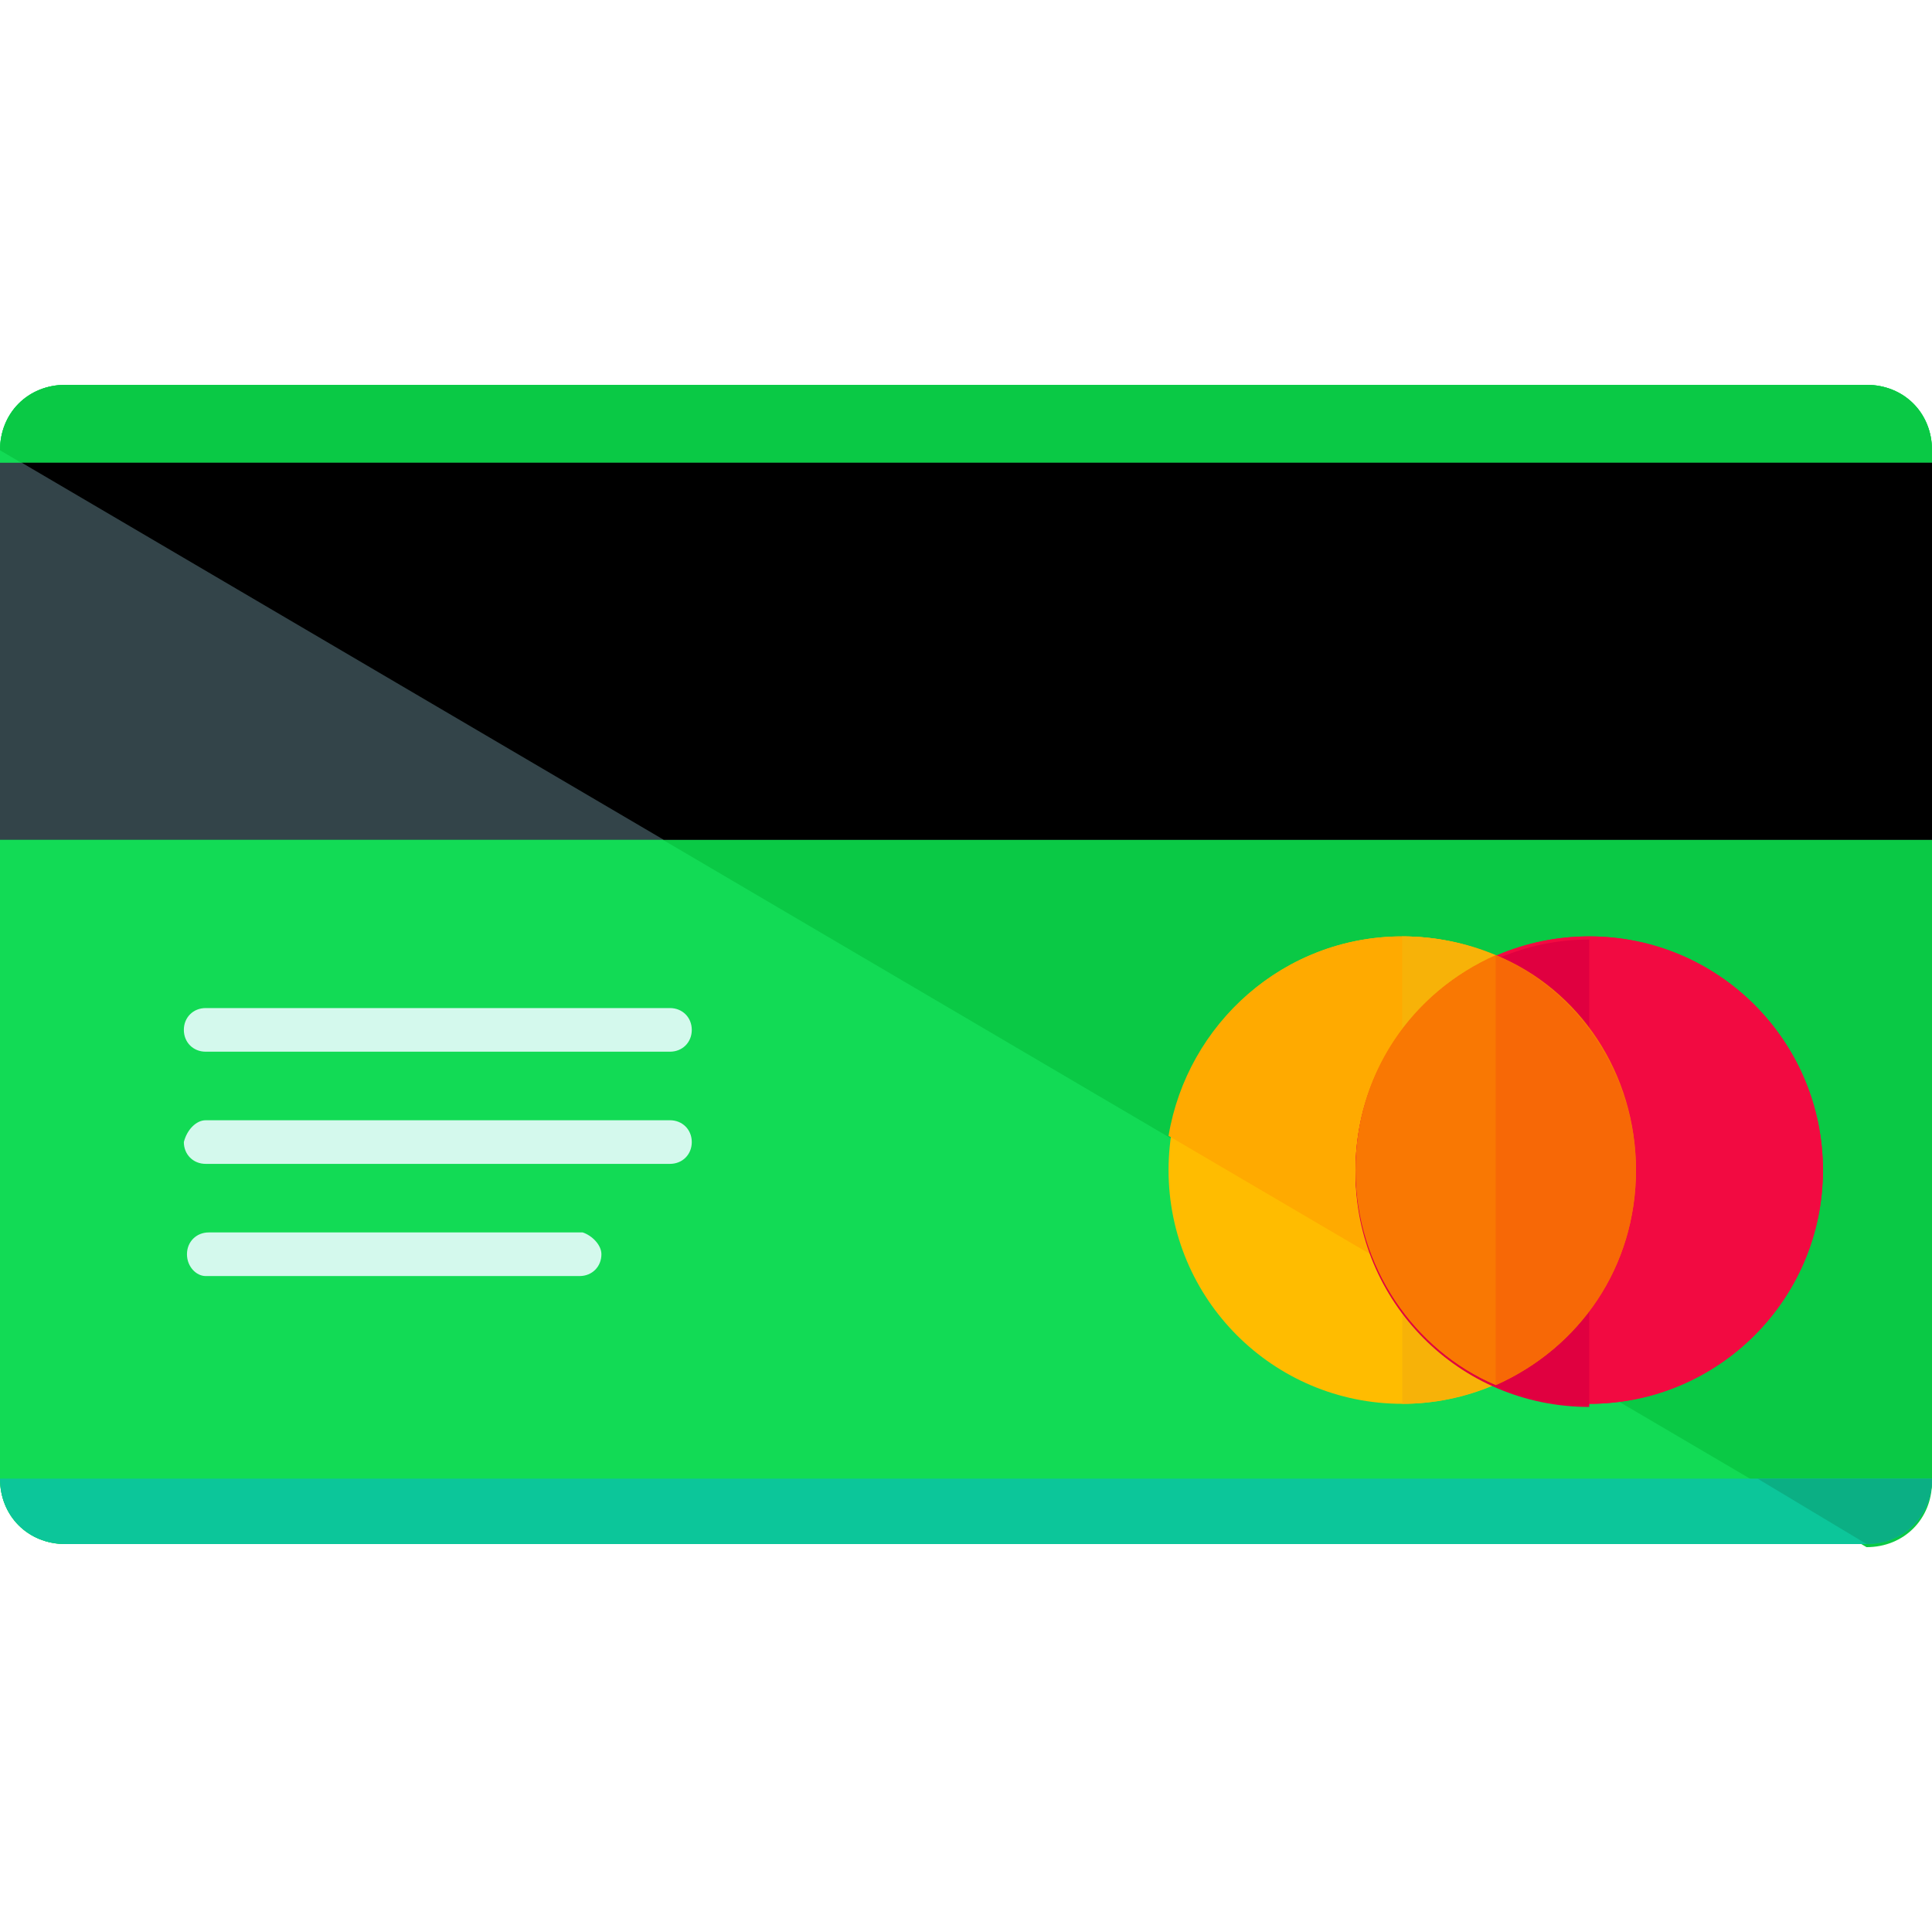
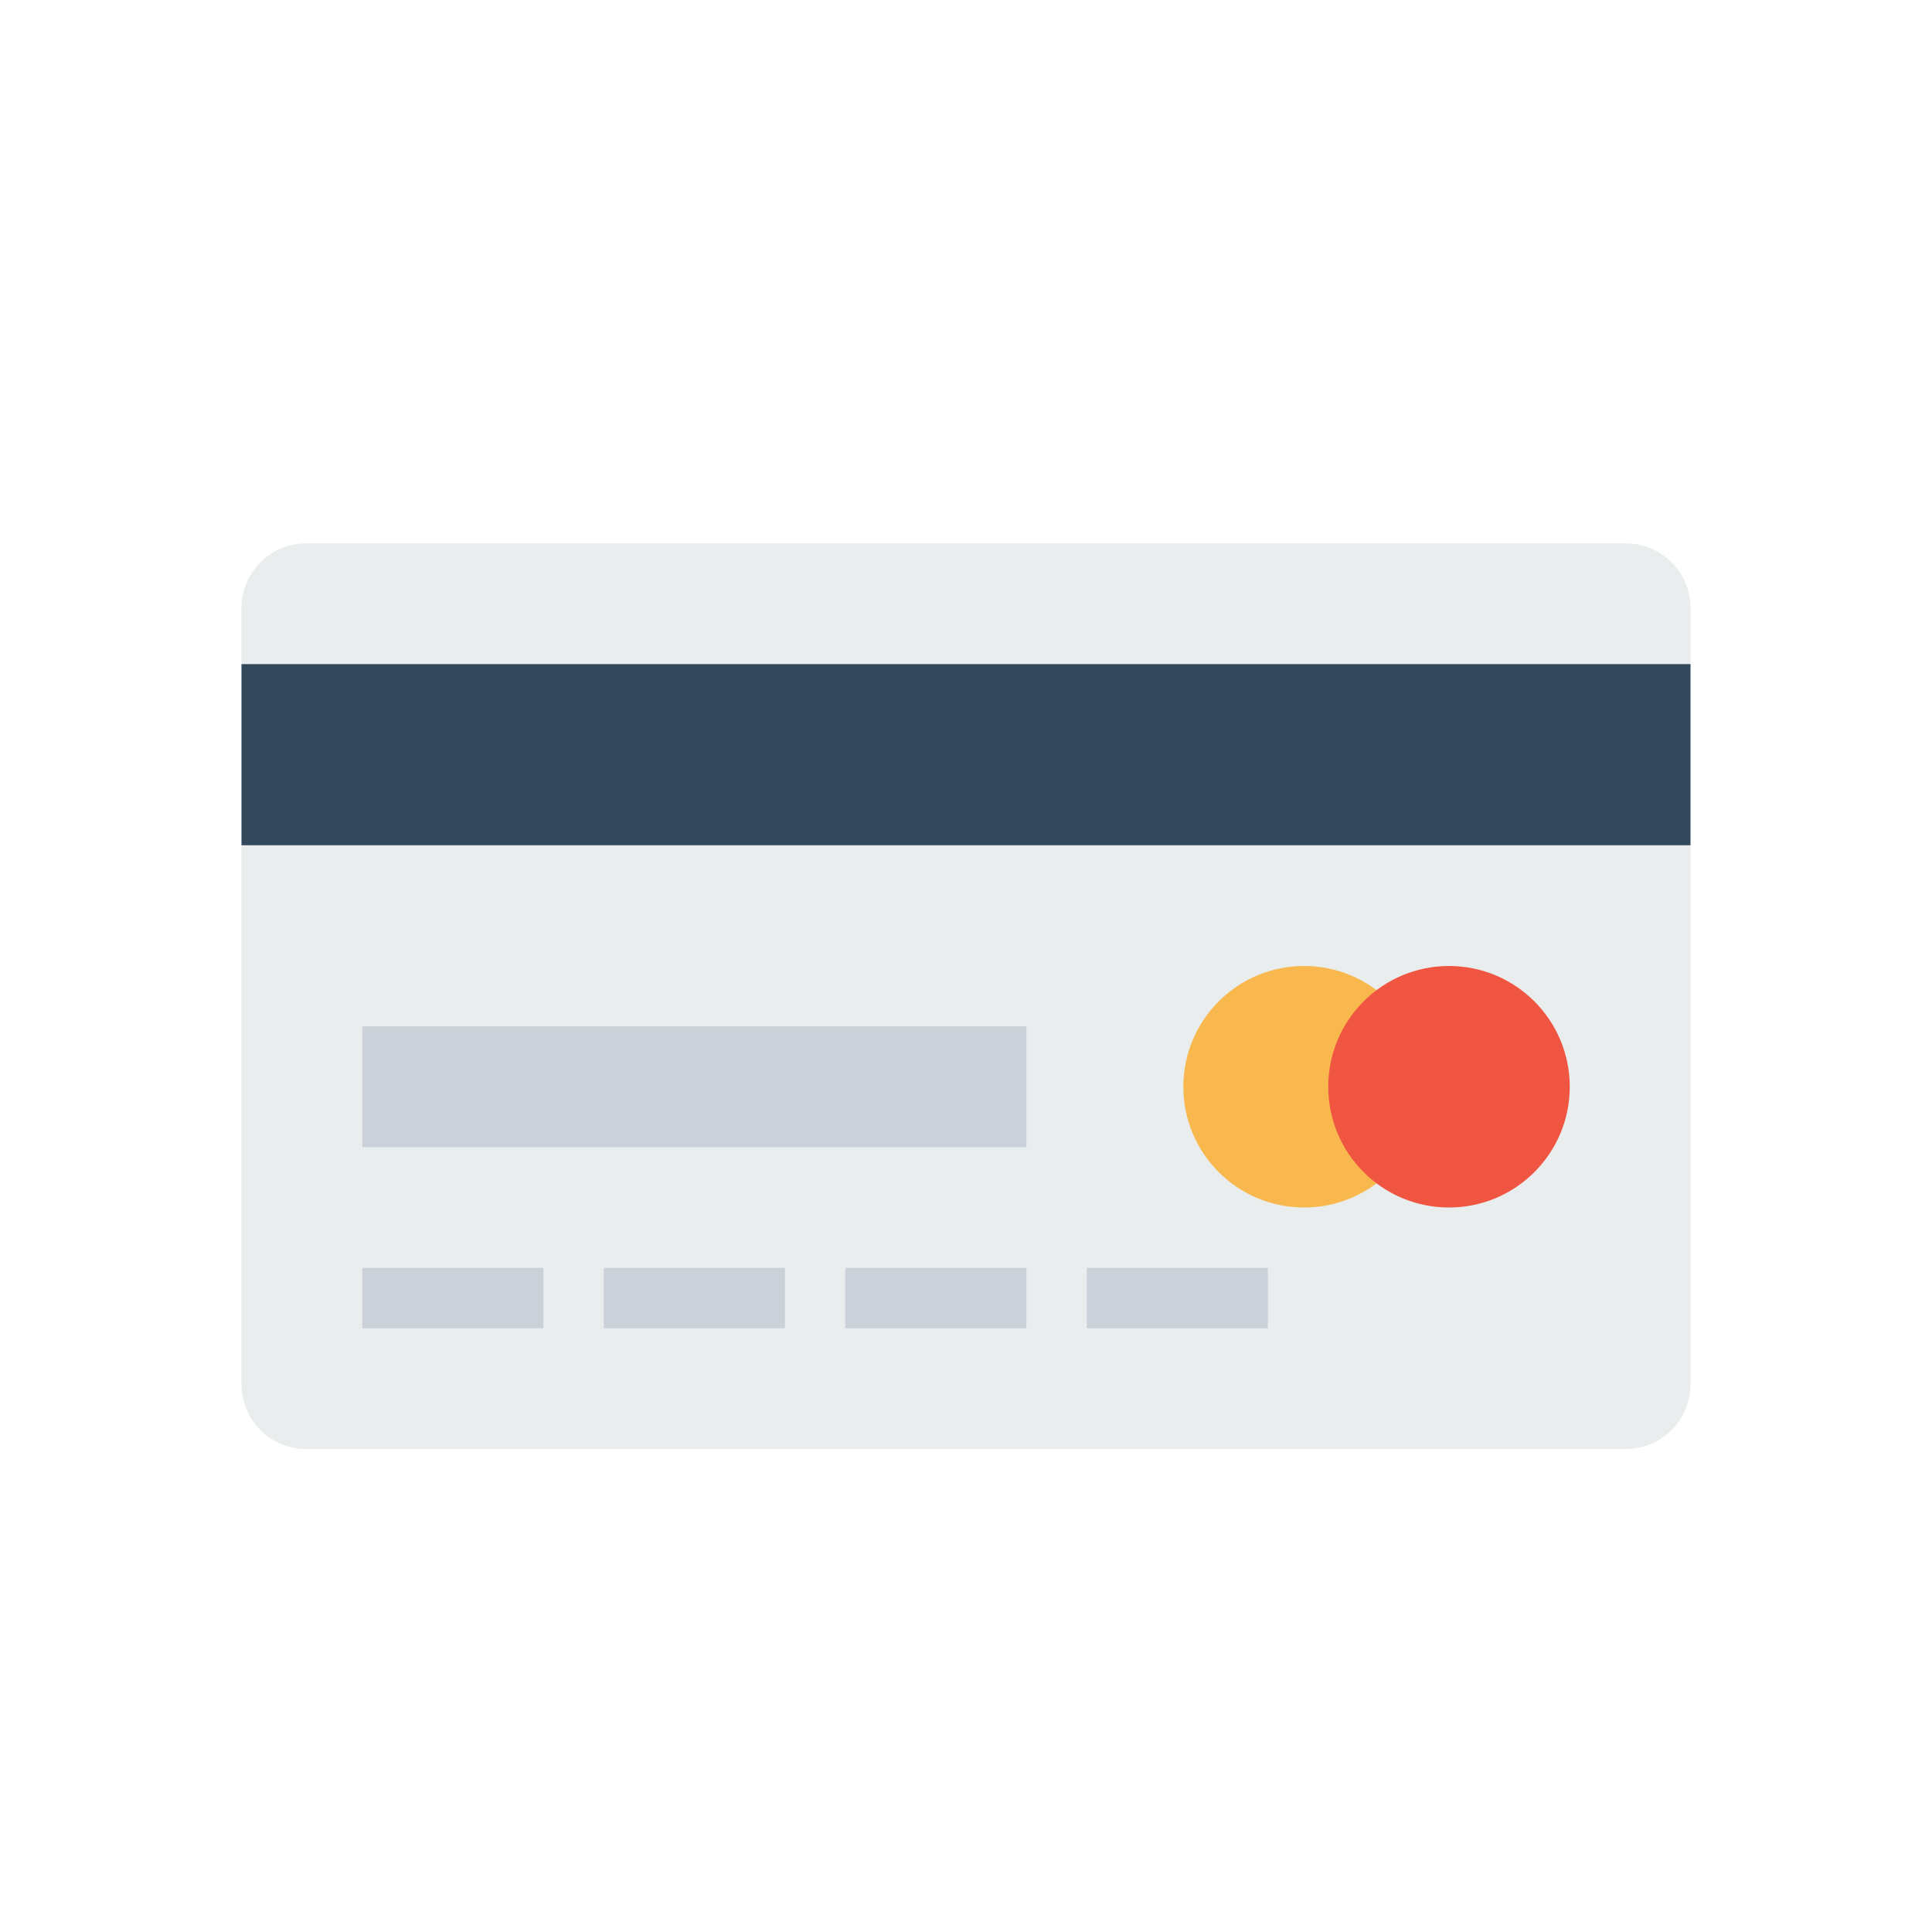
- <svg xmlns="http://www.w3.org/2000/svg" version="1.1" id="Layer_1" viewBox="0 0 496 496" xml:space="preserve">
-   <path id="SVGCleanerId_0" style="fill:#12DB55;" d="M496,379.6c0,9.6-7.2,16.8-16.8,16.8H16.8c-9.6,0-16.8-7.2-16.8-16.8v-264  c0-9.6,7.2-16.8,16.8-16.8h462.4c9.6,0,16.8,7.2,16.8,16.8L496,379.6L496,379.6z" />
-   <g>
-     <path id="SVGCleanerId_0_1_" style="fill:#12DB55;" d="M496,379.6c0,9.6-7.2,16.8-16.8,16.8H16.8c-9.6,0-16.8-7.2-16.8-16.8v-264   c0-9.6,7.2-16.8,16.8-16.8h462.4c9.6,0,16.8,7.2,16.8,16.8L496,379.6L496,379.6z" />
-   </g>
-   <path style="fill:#0AC945;" d="M0,115.6c0-9.6,7.2-16.8,16.8-16.8h462.4c9.6,0,16.8,7.2,16.8,16.8v264.8c0,9.6-7.2,16.8-16.8,16.8" />
-   <rect y="118.8" style="fill:#334449;" width="496" height="96.8" />
-   <polygon points="170.4,215.6 496,215.6 496,118.8 5.6,118.8 " />
-   <path style="fill:#0CC69A;" d="M496,379.6c0,9.6-7.2,16.8-16.8,16.8H16.8c-9.6,0-16.8-7.2-16.8-16.8" />
-   <path style="fill:#0BAF84;" d="M479.2,396.4c9.6,0,16.8-7.2,16.8-16.8h-44.8L479.2,396.4z" />
-   <g>
-     <path style="fill:#D4F9ED;" d="M177.6,264.4c0,3.2-2.4,5.6-5.6,5.6H52.8c-3.2,0-5.6-2.4-5.6-5.6l0,0c0-3.2,2.4-5.6,5.6-5.6H172   C175.2,258.8,177.6,261.2,177.6,264.4L177.6,264.4z" />
-     <path style="fill:#D4F9ED;" d="M177.6,293.2c0,3.2-2.4,5.6-5.6,5.6H52.8c-3.2,0-5.6-2.4-5.6-5.6l0,0c0.8-3.2,3.2-5.6,5.6-5.6H172   C175.2,287.6,177.6,290,177.6,293.2L177.6,293.2z" />
-     <path style="fill:#D4F9ED;" d="M154.4,322c0,3.2-2.4,5.6-5.6,5.6h-96c-2.4,0-4.8-2.4-4.8-5.6l0,0c0-3.2,2.4-5.6,5.6-5.6h96   C152,317.2,154.4,319.6,154.4,322L154.4,322z" />
-   </g>
-   <circle style="fill:#FFBC00;" cx="360" cy="300.4" r="60" />
-   <path style="fill:#FFAA00;" d="M360,240.4c-30.4,0-55.2,22.4-60,51.2l96.8,56.8c14.4-11.2,23.2-28,23.2-48  C420.8,266.8,393.6,240.4,360,240.4z" />
-   <path style="fill:#F7B208;" d="M360,240.4c33.6,0,60,27.2,60,60s-27.2,60-60,60" />
-   <g>
-     <circle style="fill:#F20A41;" cx="408" cy="300.4" r="60" />
-     <circle style="fill:#F20A41;" cx="408" cy="300.4" r="60" />
-   </g>
-   <path style="fill:#E00040;" d="M408,361.2c-33.6,0-60-27.2-60-60s27.2-60,60-60" />
-   <path style="fill:#F97803;" d="M384,245.2c-21.6,9.6-36,30.4-36,55.2s15.2,46.4,36,55.2c21.6-9.6,36-30.4,36-55.2  S405.6,254,384,245.2z" />
-   <path style="fill:#F76806;" d="M384,355.6c21.6-9.6,36-30.4,36-55.2s-15.2-46.4-36-55.2" />
+ <svg xmlns="http://www.w3.org/2000/svg" width="32" height="32" id="credit">
+   <path fill="#e9eded" d="M5.071 9H26.93A1.07 1.07 0 0 1 28 10.072v12.857A1.07 1.07 0 0 1 26.929 24H5.07A1.07 1.07 0 0 1 4 22.93V10.072A1.07 1.07 0 0 1 5.071 9z" />
+   <path fill="#34485c" d="M4 11v3h24v-3H4z" />
+   <path fill="#cad1d8" d="M9 21H6v1h3v-1z" />
+   <path fill="#f8b84e" d="M23.6 18a2 2 0 0 1-2 2 2 2 0 0 1-2-2 2 2 0 0 1 2-2 2 2 0 0 1 2 2z" />
+   <path fill="#cad1d8" d="M13 21h-3v1h3v-1zm4 0h-3v1h3v-1zm4 0h-3v1h3v-1zm-4-4H6v2h11v-2z" />
+   <path fill="#f05542" d="M26 18a2 2 0 0 1-2 2 2 2 0 0 1-2-2 2 2 0 0 1 2-2 2 2 0 0 1 2 2z" />
</svg>
